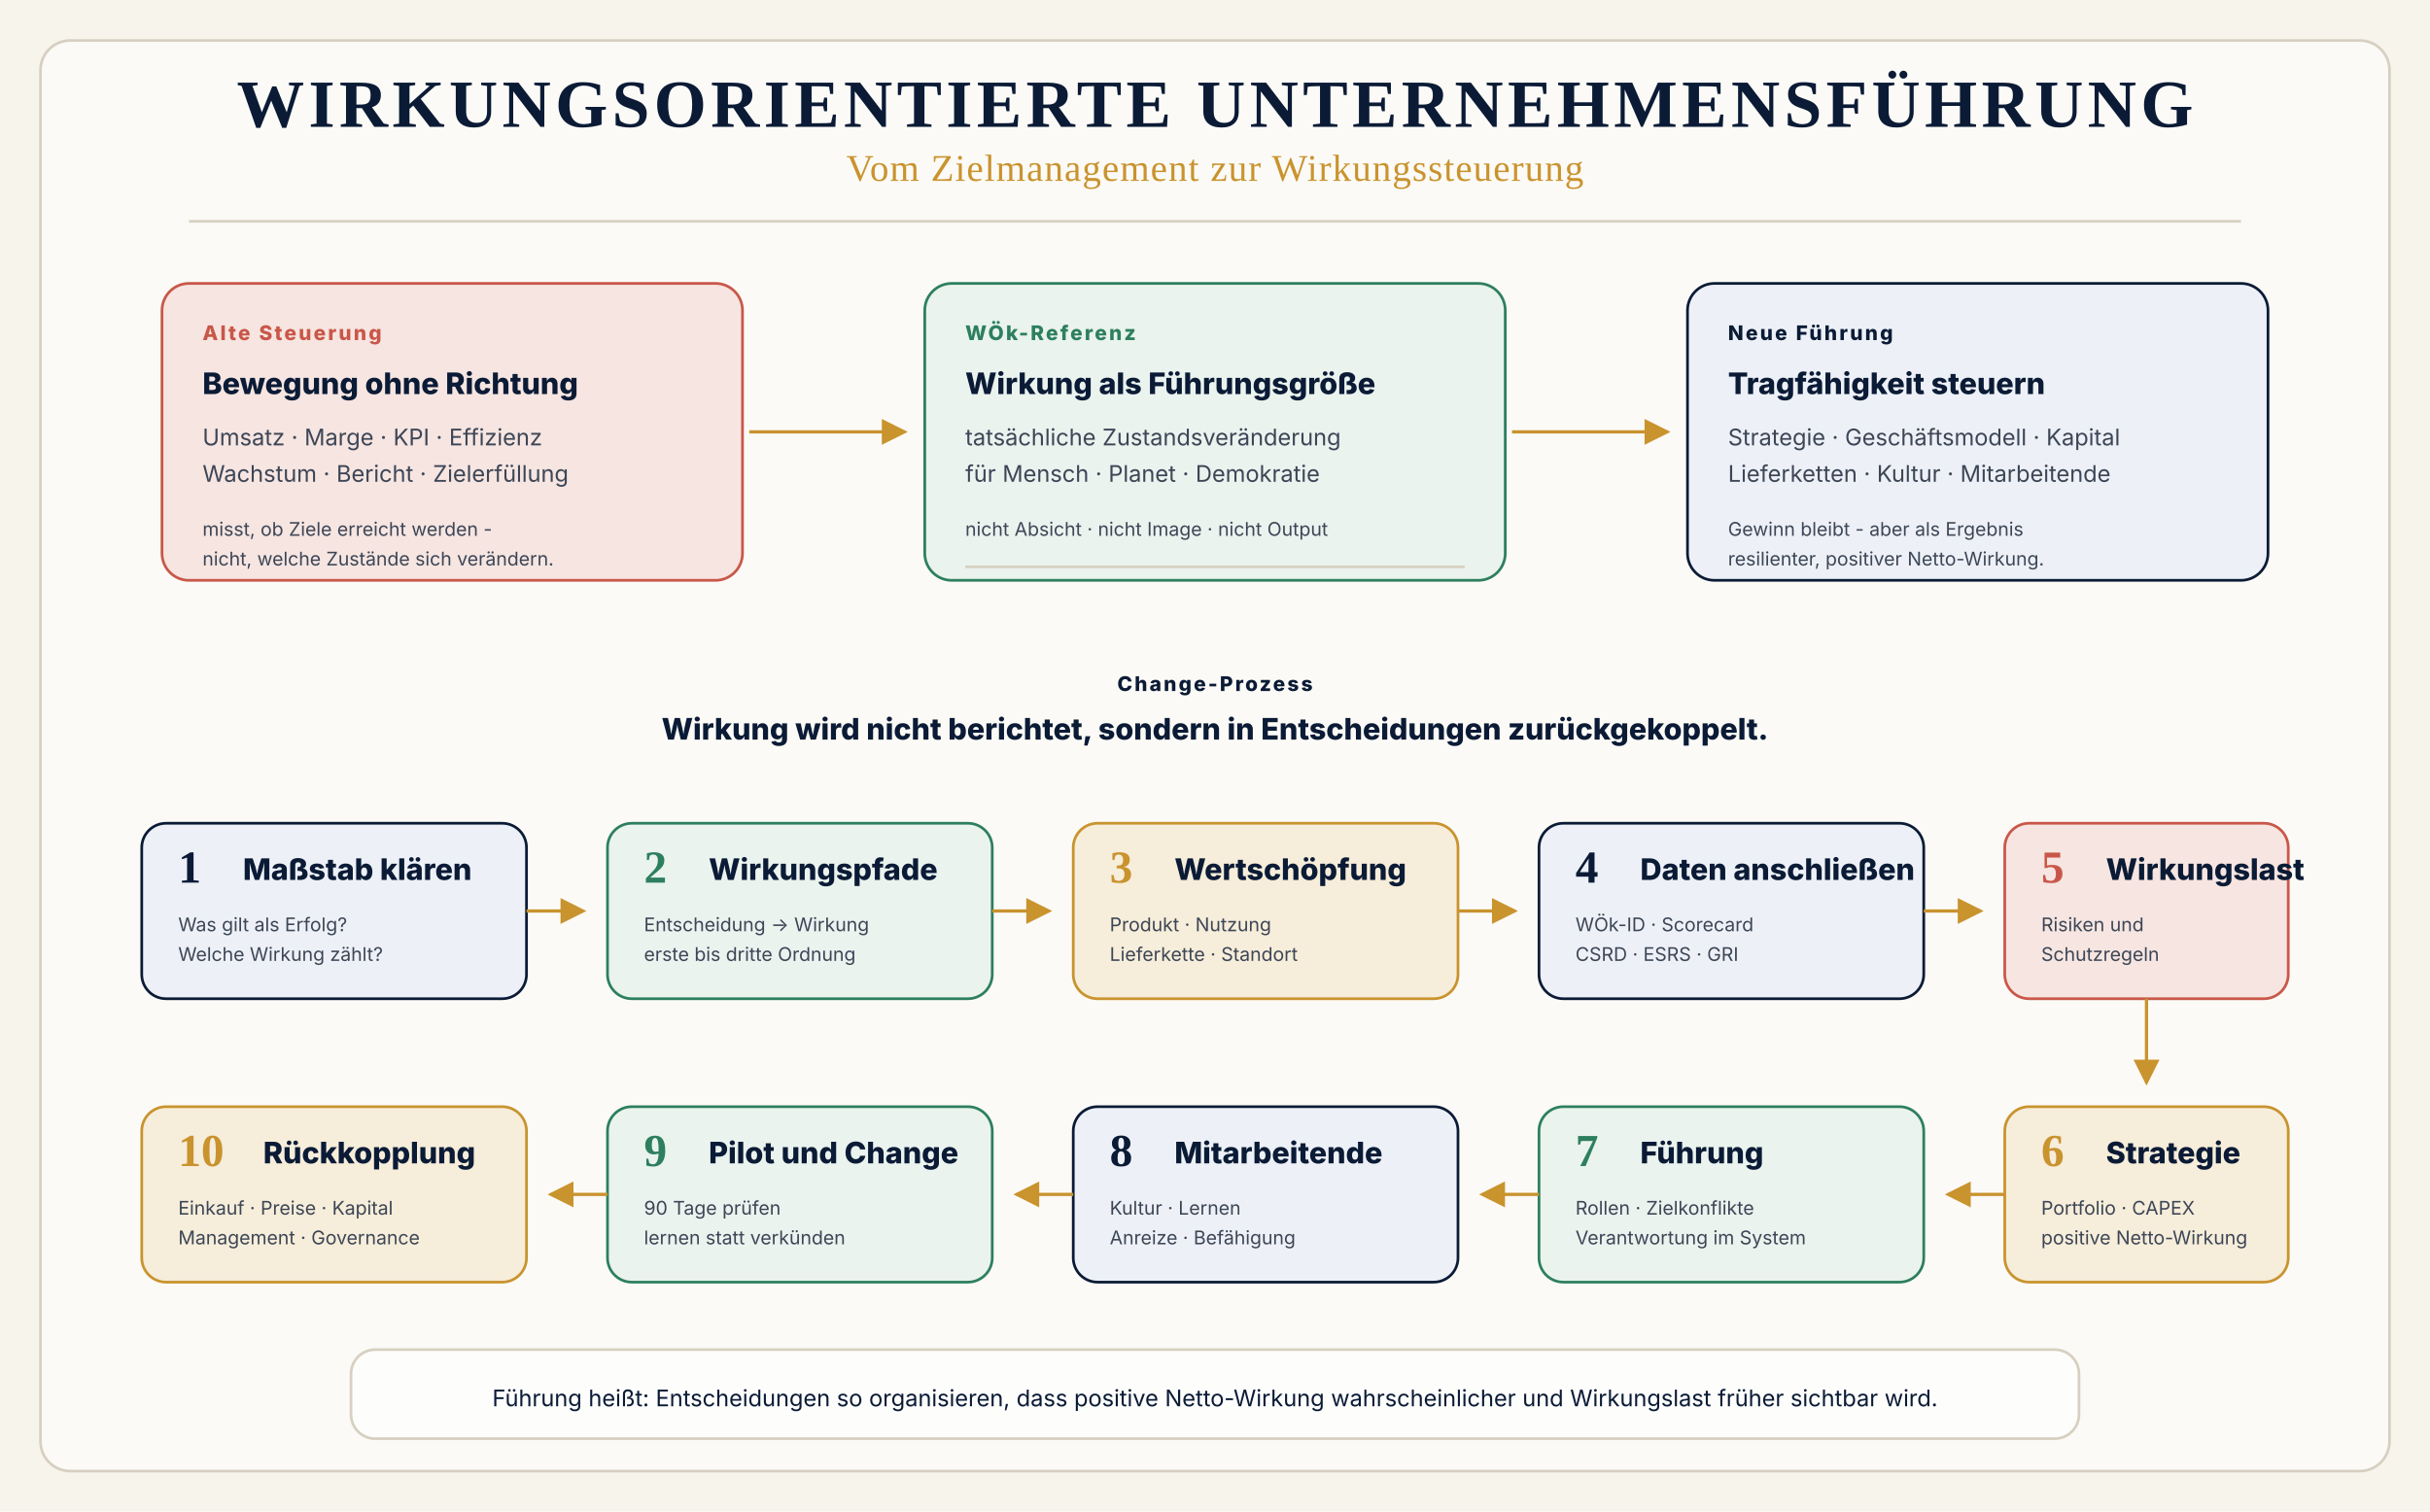
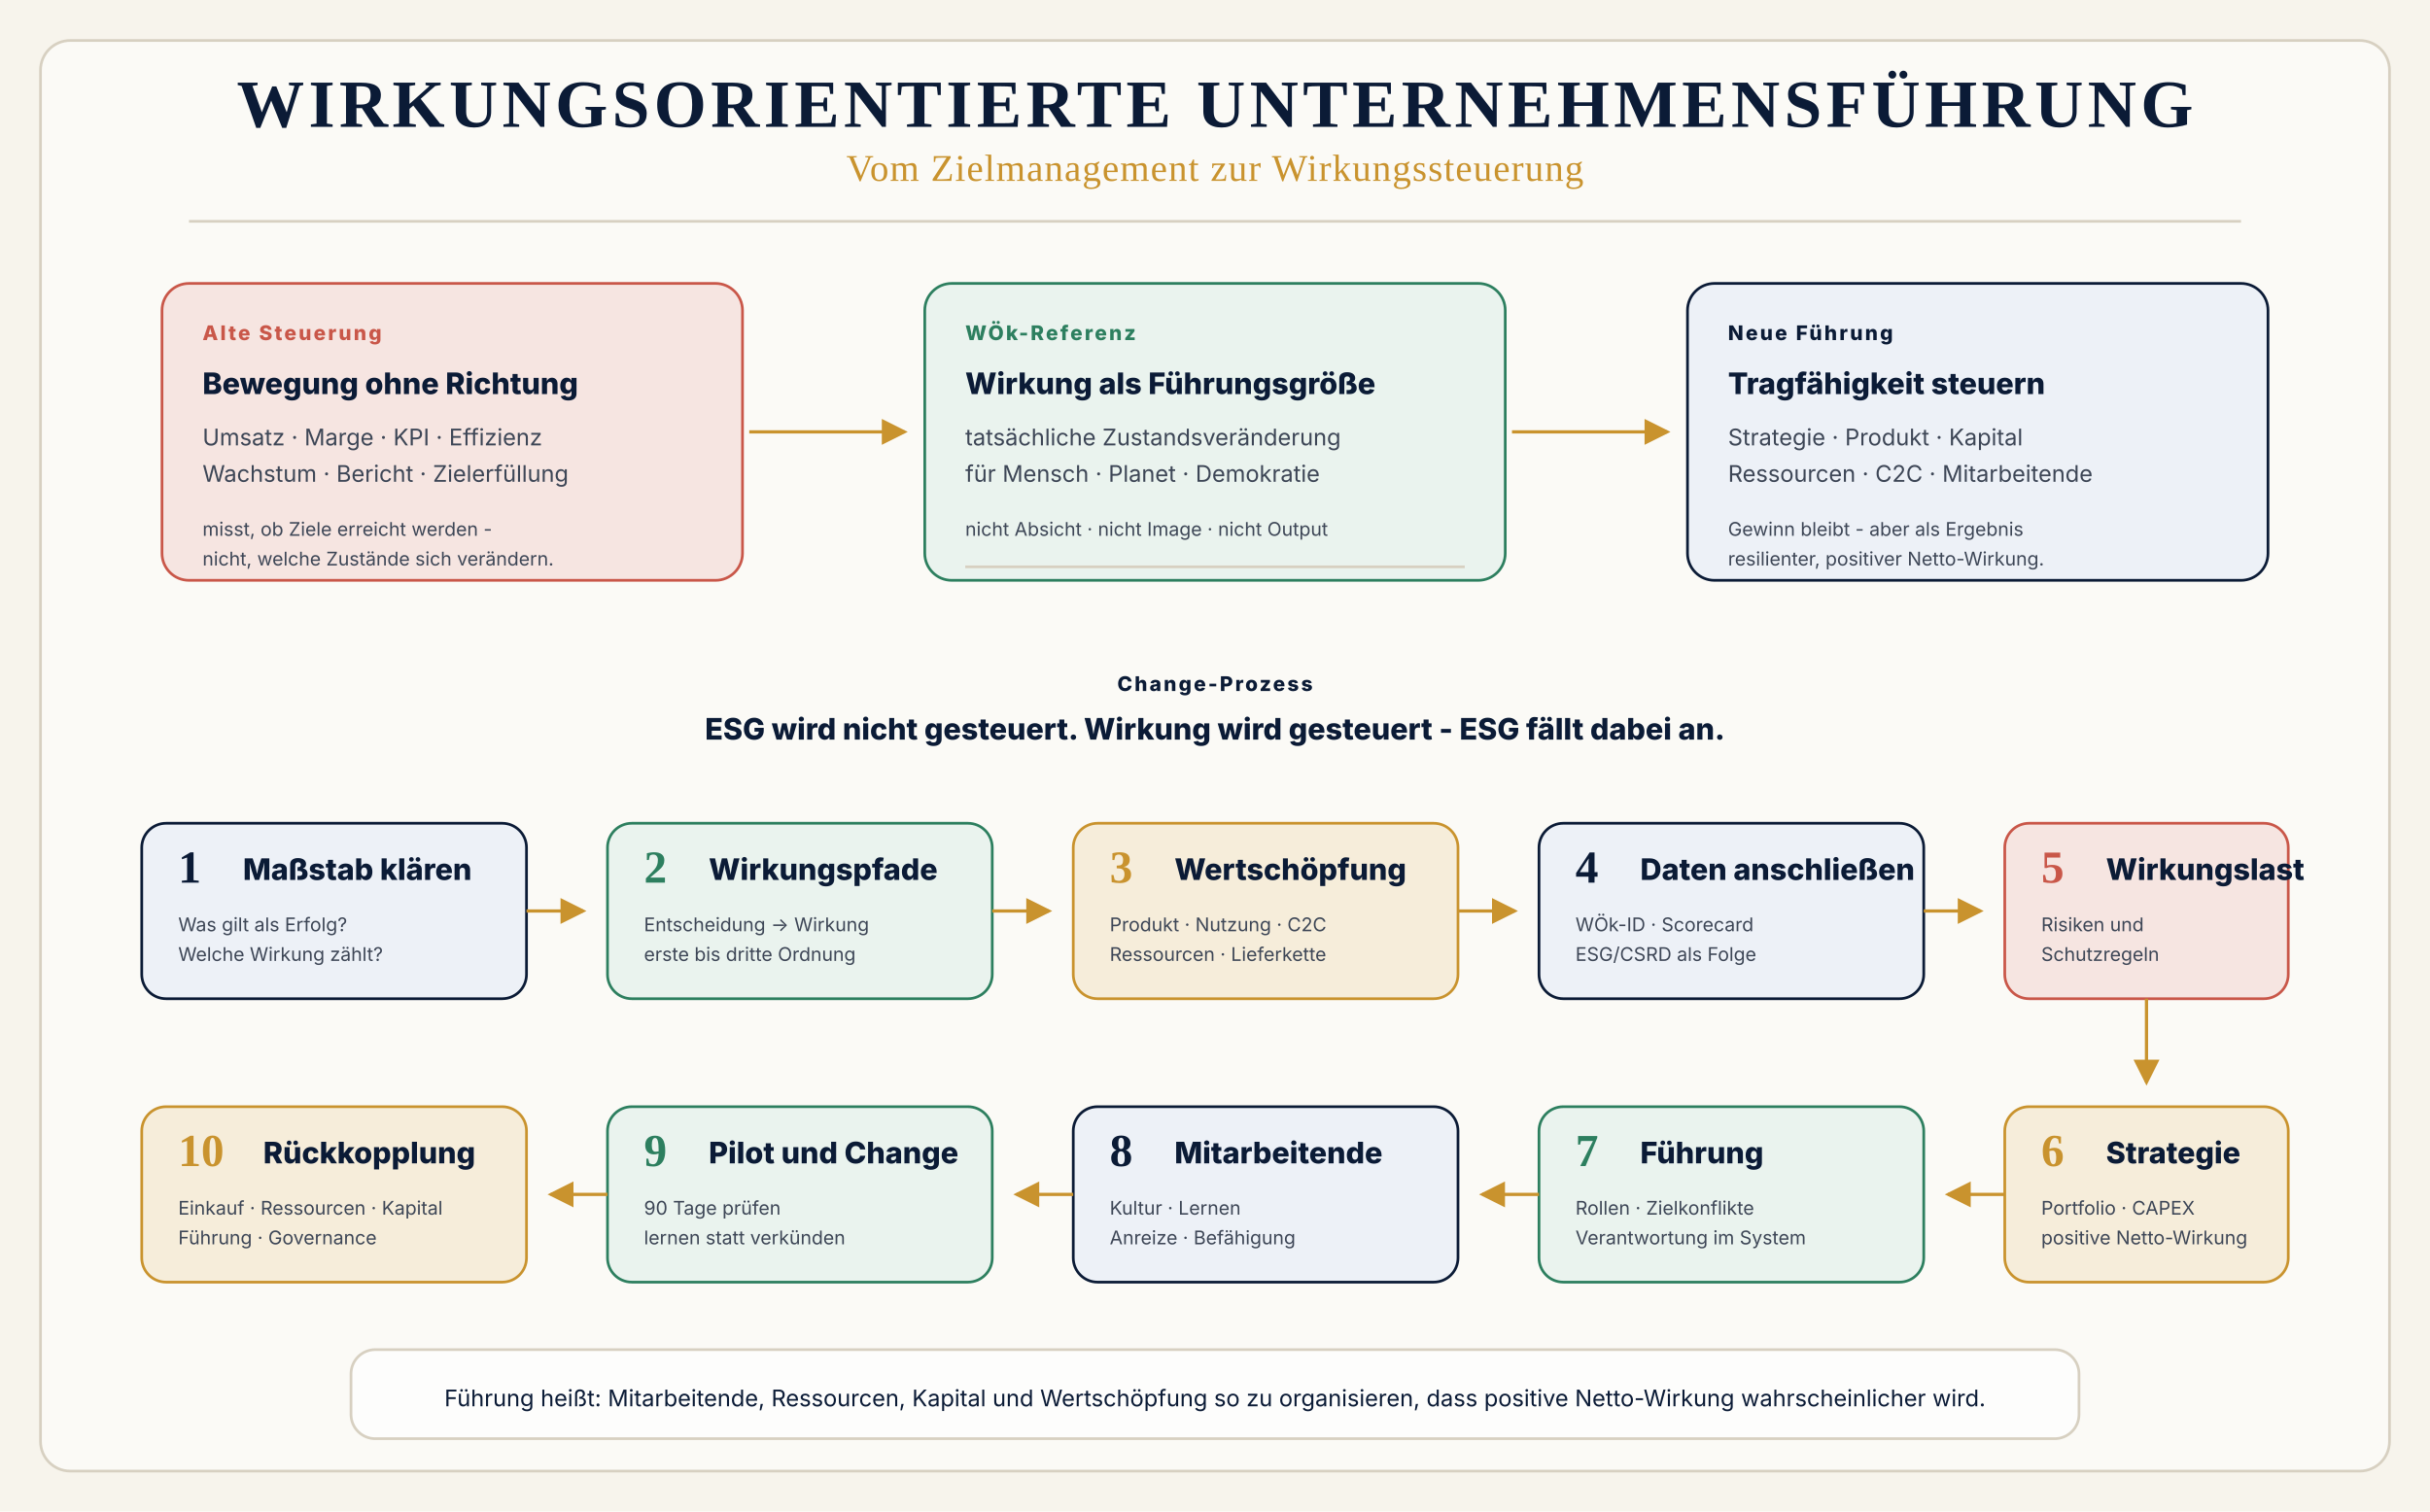
<svg xmlns="http://www.w3.org/2000/svg" width="1800" height="1120" viewBox="0 0 1800 1120" role="img" aria-labelledby="title desc">
  <defs>
    <style>
      .bg{fill:#f7f4ec}.paper{fill:#fbfaf6}.navy{fill:#0b1b36}.green{fill:#2d7f5f}.gold{fill:#c9932e}.coral{fill:#c95749}.muted{fill:#3d4656}.line{stroke:#d7d0c1;stroke-width:2;fill:none}.nline{stroke:#0b1b36;stroke-width:2.4;fill:none}.gline{stroke:#2d7f5f;stroke-width:2.4;fill:none}.oline{stroke:#c9932e;stroke-width:2.4;fill:none}.cline{stroke:#c95749;stroke-width:2.4;fill:none}.card{fill:rgba(255,255,255,.62);stroke:#d7d0c1;stroke-width:2}.softn{fill:#edf1f7;stroke:#0b1b36;stroke-width:2}.softg{fill:#eaf3ee;stroke:#2d7f5f;stroke-width:2}.softo{fill:#f6edda;stroke:#c9932e;stroke-width:2}.softc{fill:#f6e5e1;stroke:#c95749;stroke-width:2}.title{font-family:Georgia,'Times New Roman',serif;font-size:50px;font-weight:700;letter-spacing:3.2px}.subtitle{font-family:Georgia,'Times New Roman',serif;font-size:28px;letter-spacing:.8px}.kicker{font-family:Inter,Arial,sans-serif;font-size:15px;font-weight:800;letter-spacing:1.6px;text-transform:uppercase}.h{font-family:Inter,Arial,sans-serif;font-size:22px;font-weight:800}.body{font-family:Inter,Arial,sans-serif;font-size:17px}.small{font-family:Inter,Arial,sans-serif;font-size:14px}.num{font-family:Georgia,'Times New Roman',serif;font-size:34px;font-weight:700}
    </style>
    <marker id="arrow" markerWidth="12" markerHeight="12" refX="9" refY="6" orient="auto">
      <path d="M2 2 L10 6 L2 10 Z" fill="#c9932e" />
    </marker>
  </defs>
  <rect class="bg" width="1800" height="1120" />
  <rect x="30" y="30" width="1740" height="1060" rx="22" class="paper" stroke="#d7d0c1" stroke-width="2" />
  <text x="900" y="94" class="title navy" text-anchor="middle">WIRKUNGSORIENTIERTE UNTERNEHMENSFÜHRUNG</text>
  <text x="900" y="134" class="subtitle gold" text-anchor="middle">Vom Zielmanagement zur Wirkungssteuerung</text>
  <line x1="140" y1="164" x2="1660" y2="164" class="line" />
  <rect x="120" y="210" width="430" height="220" rx="20" class="softc" />
  <text x="150" y="252" class="kicker coral">Alte Steuerung</text>
  <text x="150" y="292" class="h navy">Bewegung ohne Richtung</text>
  <text x="150" y="330" class="body muted">Umsatz · Marge · KPI · Effizienz</text>
  <text x="150" y="357" class="body muted">Wachstum · Bericht · Zielerfüllung</text>
  <text x="150" y="397" class="small muted">misst, ob Ziele erreicht werden -</text>
  <text x="150" y="419" class="small muted">nicht, welche Zustände sich verändern.</text>
  <rect x="685" y="210" width="430" height="220" rx="20" class="softg" />
  <text x="715" y="252" class="kicker green">WÖk-Referenz</text>
  <text x="715" y="292" class="h navy">Wirkung als Führungsgröße</text>
  <text x="715" y="330" class="body muted">tatsächliche Zustandsveränderung</text>
  <text x="715" y="357" class="body muted">für Mensch · Planet · Demokratie</text>
  <text x="715" y="397" class="small muted">nicht Absicht · nicht Image · nicht Output</text>
  <line x1="715" y1="420" x2="1085" y2="420" class="line" />
  <rect x="1250" y="210" width="430" height="220" rx="20" class="softn" />
  <text x="1280" y="252" class="kicker navy">Neue Führung</text>
  <text x="1280" y="292" class="h navy">Tragfähigkeit steuern</text>
-   <text x="1280" y="330" class="body muted">Strategie · Geschäftsmodell · Kapital</text>
-   <text x="1280" y="357" class="body muted">Lieferketten · Kultur · Mitarbeitende</text>
+   <text x="1280" y="330" class="body muted">Strategie · Produkt · Kapital</text>
+   <text x="1280" y="357" class="body muted">Ressourcen · C2C · Mitarbeitende</text>
  <text x="1280" y="397" class="small muted">Gewinn bleibt - aber als Ergebnis</text>
  <text x="1280" y="419" class="small muted">resilienter, positiver Netto-Wirkung.</text>
  <line x1="555" y1="320" x2="670" y2="320" class="oline" marker-end="url(#arrow)" />
  <line x1="1120" y1="320" x2="1235" y2="320" class="oline" marker-end="url(#arrow)" />
  <text x="900" y="512" class="kicker navy" text-anchor="middle">Change-Prozess</text>
-   <text x="900" y="548" class="h navy" text-anchor="middle">Wirkung wird nicht berichtet, sondern in Entscheidungen zurückgekoppelt.</text>
+   <text x="900" y="548" class="h navy" text-anchor="middle">ESG wird nicht gesteuert. Wirkung wird gesteuert - ESG fällt dabei an.</text>
  <rect x="105" y="610" width="285" height="130" rx="18" class="softn" />
  <text x="132" y="654" class="num navy">1</text>
  <text x="180" y="652" class="h navy">Maßstab klären</text>
  <text x="132" y="690" class="small muted">Was gilt als Erfolg?</text>
  <text x="132" y="712" class="small muted">Welche Wirkung zählt?</text>
  <line x1="390" y1="675" x2="432" y2="675" class="oline" marker-end="url(#arrow)" />
  <rect x="450" y="610" width="285" height="130" rx="18" class="softg" />
  <text x="477" y="654" class="num green">2</text>
  <text x="525" y="652" class="h navy">Wirkungspfade</text>
  <text x="477" y="690" class="small muted">Entscheidung → Wirkung</text>
  <text x="477" y="712" class="small muted">erste bis dritte Ordnung</text>
  <line x1="735" y1="675" x2="777" y2="675" class="oline" marker-end="url(#arrow)" />
  <rect x="795" y="610" width="285" height="130" rx="18" class="softo" />
  <text x="822" y="654" class="num gold">3</text>
  <text x="870" y="652" class="h navy">Wertschöpfung</text>
-   <text x="822" y="690" class="small muted">Produkt · Nutzung</text>
-   <text x="822" y="712" class="small muted">Lieferkette · Standort</text>
+   <text x="822" y="690" class="small muted">Produkt · Nutzung · C2C</text>
+   <text x="822" y="712" class="small muted">Ressourcen · Lieferkette</text>
  <line x1="1080" y1="675" x2="1122" y2="675" class="oline" marker-end="url(#arrow)" />
  <rect x="1140" y="610" width="285" height="130" rx="18" class="softn" />
  <text x="1167" y="654" class="num navy">4</text>
  <text x="1215" y="652" class="h navy">Daten anschließen</text>
  <text x="1167" y="690" class="small muted">WÖk-ID · Scorecard</text>
-   <text x="1167" y="712" class="small muted">CSRD · ESRS · GRI</text>
+   <text x="1167" y="712" class="small muted">ESG/CSRD als Folge</text>
  <line x1="1425" y1="675" x2="1467" y2="675" class="oline" marker-end="url(#arrow)" />
  <rect x="1485" y="610" width="210" height="130" rx="18" class="softc" />
  <text x="1512" y="654" class="num coral">5</text>
  <text x="1560" y="652" class="h navy">Wirkungslast</text>
  <text x="1512" y="690" class="small muted">Risiken und</text>
  <text x="1512" y="712" class="small muted">Schutzregeln</text>
  <line x1="1590" y1="740" x2="1590" y2="802" class="oline" marker-end="url(#arrow)" />
  <rect x="1485" y="820" width="210" height="130" rx="18" class="softo" />
  <text x="1512" y="864" class="num gold">6</text>
  <text x="1560" y="862" class="h navy">Strategie</text>
  <text x="1512" y="900" class="small muted">Portfolio · CAPEX</text>
  <text x="1512" y="922" class="small muted">positive Netto-Wirkung</text>
  <line x1="1485" y1="885" x2="1443" y2="885" class="oline" marker-end="url(#arrow)" />
  <rect x="1140" y="820" width="285" height="130" rx="18" class="softg" />
  <text x="1167" y="864" class="num green">7</text>
  <text x="1215" y="862" class="h navy">Führung</text>
  <text x="1167" y="900" class="small muted">Rollen · Zielkonflikte</text>
  <text x="1167" y="922" class="small muted">Verantwortung im System</text>
  <line x1="1140" y1="885" x2="1098" y2="885" class="oline" marker-end="url(#arrow)" />
  <rect x="795" y="820" width="285" height="130" rx="18" class="softn" />
  <text x="822" y="864" class="num navy">8</text>
  <text x="870" y="862" class="h navy">Mitarbeitende</text>
  <text x="822" y="900" class="small muted">Kultur · Lernen</text>
  <text x="822" y="922" class="small muted">Anreize · Befähigung</text>
  <line x1="795" y1="885" x2="753" y2="885" class="oline" marker-end="url(#arrow)" />
  <rect x="450" y="820" width="285" height="130" rx="18" class="softg" />
  <text x="477" y="864" class="num green">9</text>
  <text x="525" y="862" class="h navy">Pilot und Change</text>
  <text x="477" y="900" class="small muted">90 Tage prüfen</text>
  <text x="477" y="922" class="small muted">lernen statt verkünden</text>
  <line x1="450" y1="885" x2="408" y2="885" class="oline" marker-end="url(#arrow)" />
  <rect x="105" y="820" width="285" height="130" rx="18" class="softo" />
  <text x="132" y="864" class="num gold">10</text>
  <text x="195" y="862" class="h navy">Rückkopplung</text>
-   <text x="132" y="900" class="small muted">Einkauf · Preise · Kapital</text>
-   <text x="132" y="922" class="small muted">Management · Governance</text>
+   <text x="132" y="900" class="small muted">Einkauf · Ressourcen · Kapital</text>
+   <text x="132" y="922" class="small muted">Führung · Governance</text>
  <rect x="260" y="1000" width="1280" height="66" rx="18" class="card" />
-   <text x="900" y="1042" class="body navy" text-anchor="middle">Führung heißt: Entscheidungen so organisieren, dass positive Netto-Wirkung wahrscheinlicher und Wirkungslast früher sichtbar wird.</text>
+   <text x="900" y="1042" class="body navy" text-anchor="middle">Führung heißt: Mitarbeitende, Ressourcen, Kapital und Wertschöpfung so zu organisieren, dass positive Netto-Wirkung wahrscheinlicher wird.</text>
</svg>
